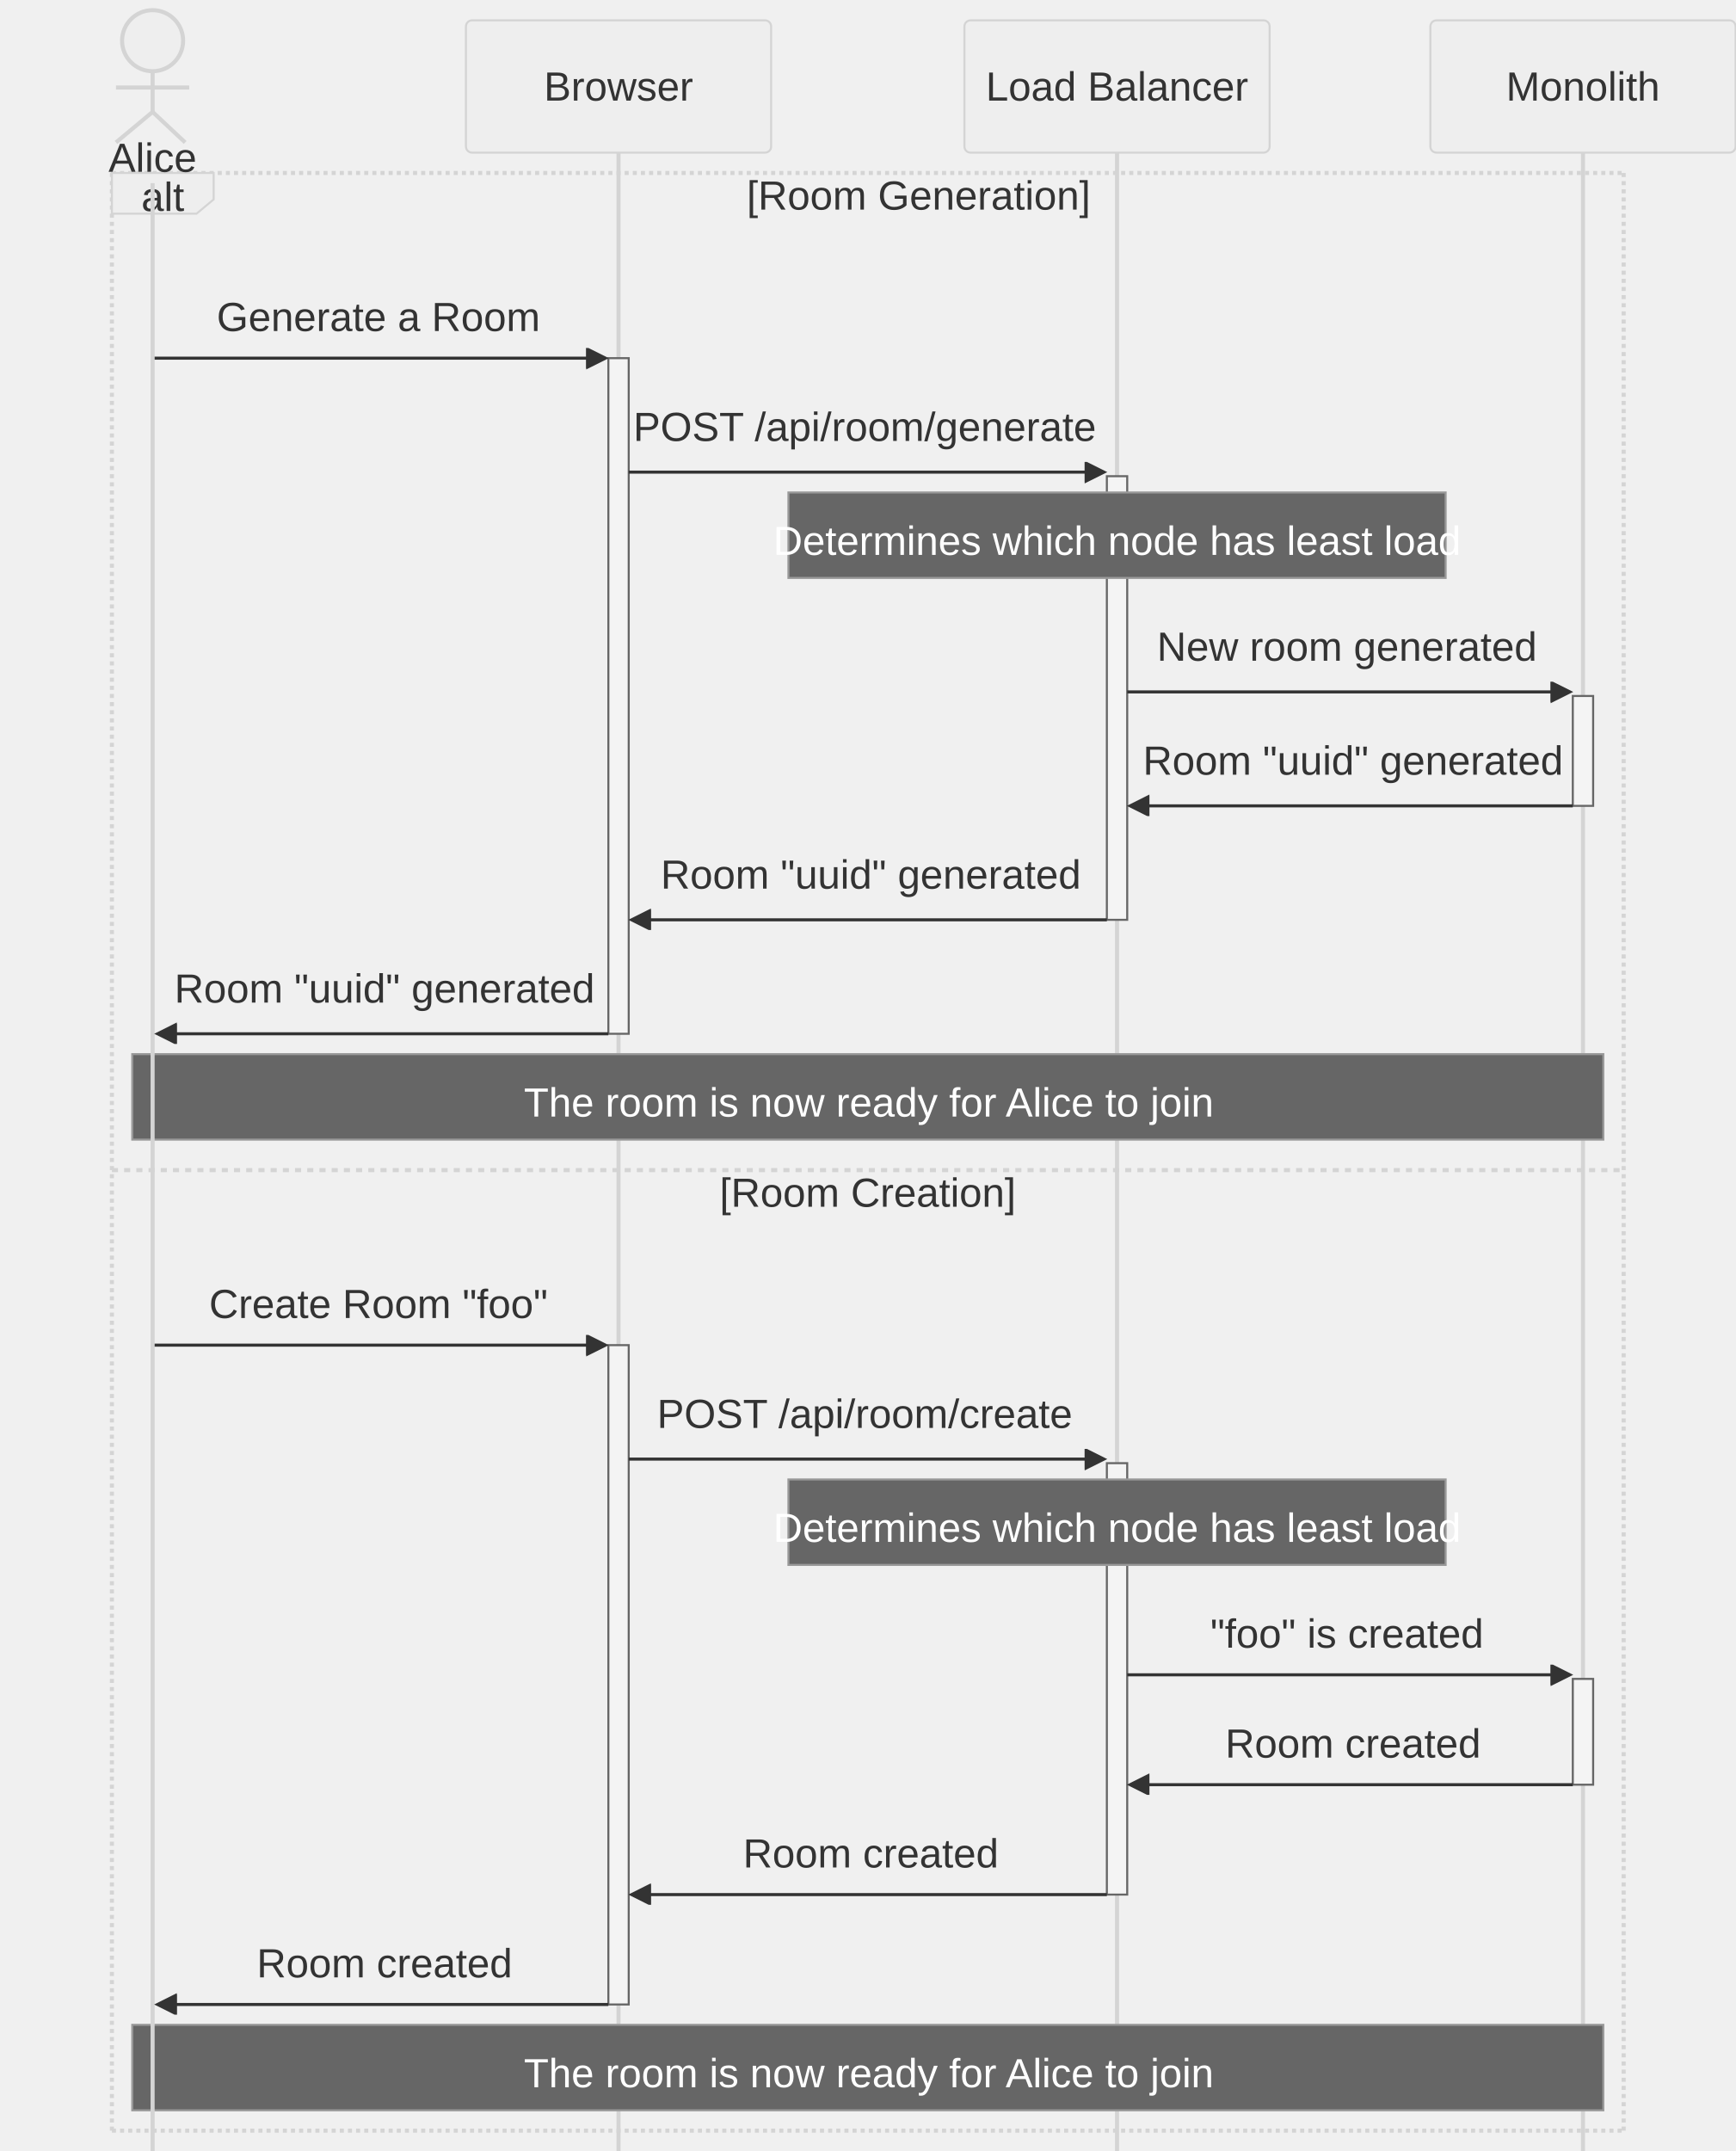
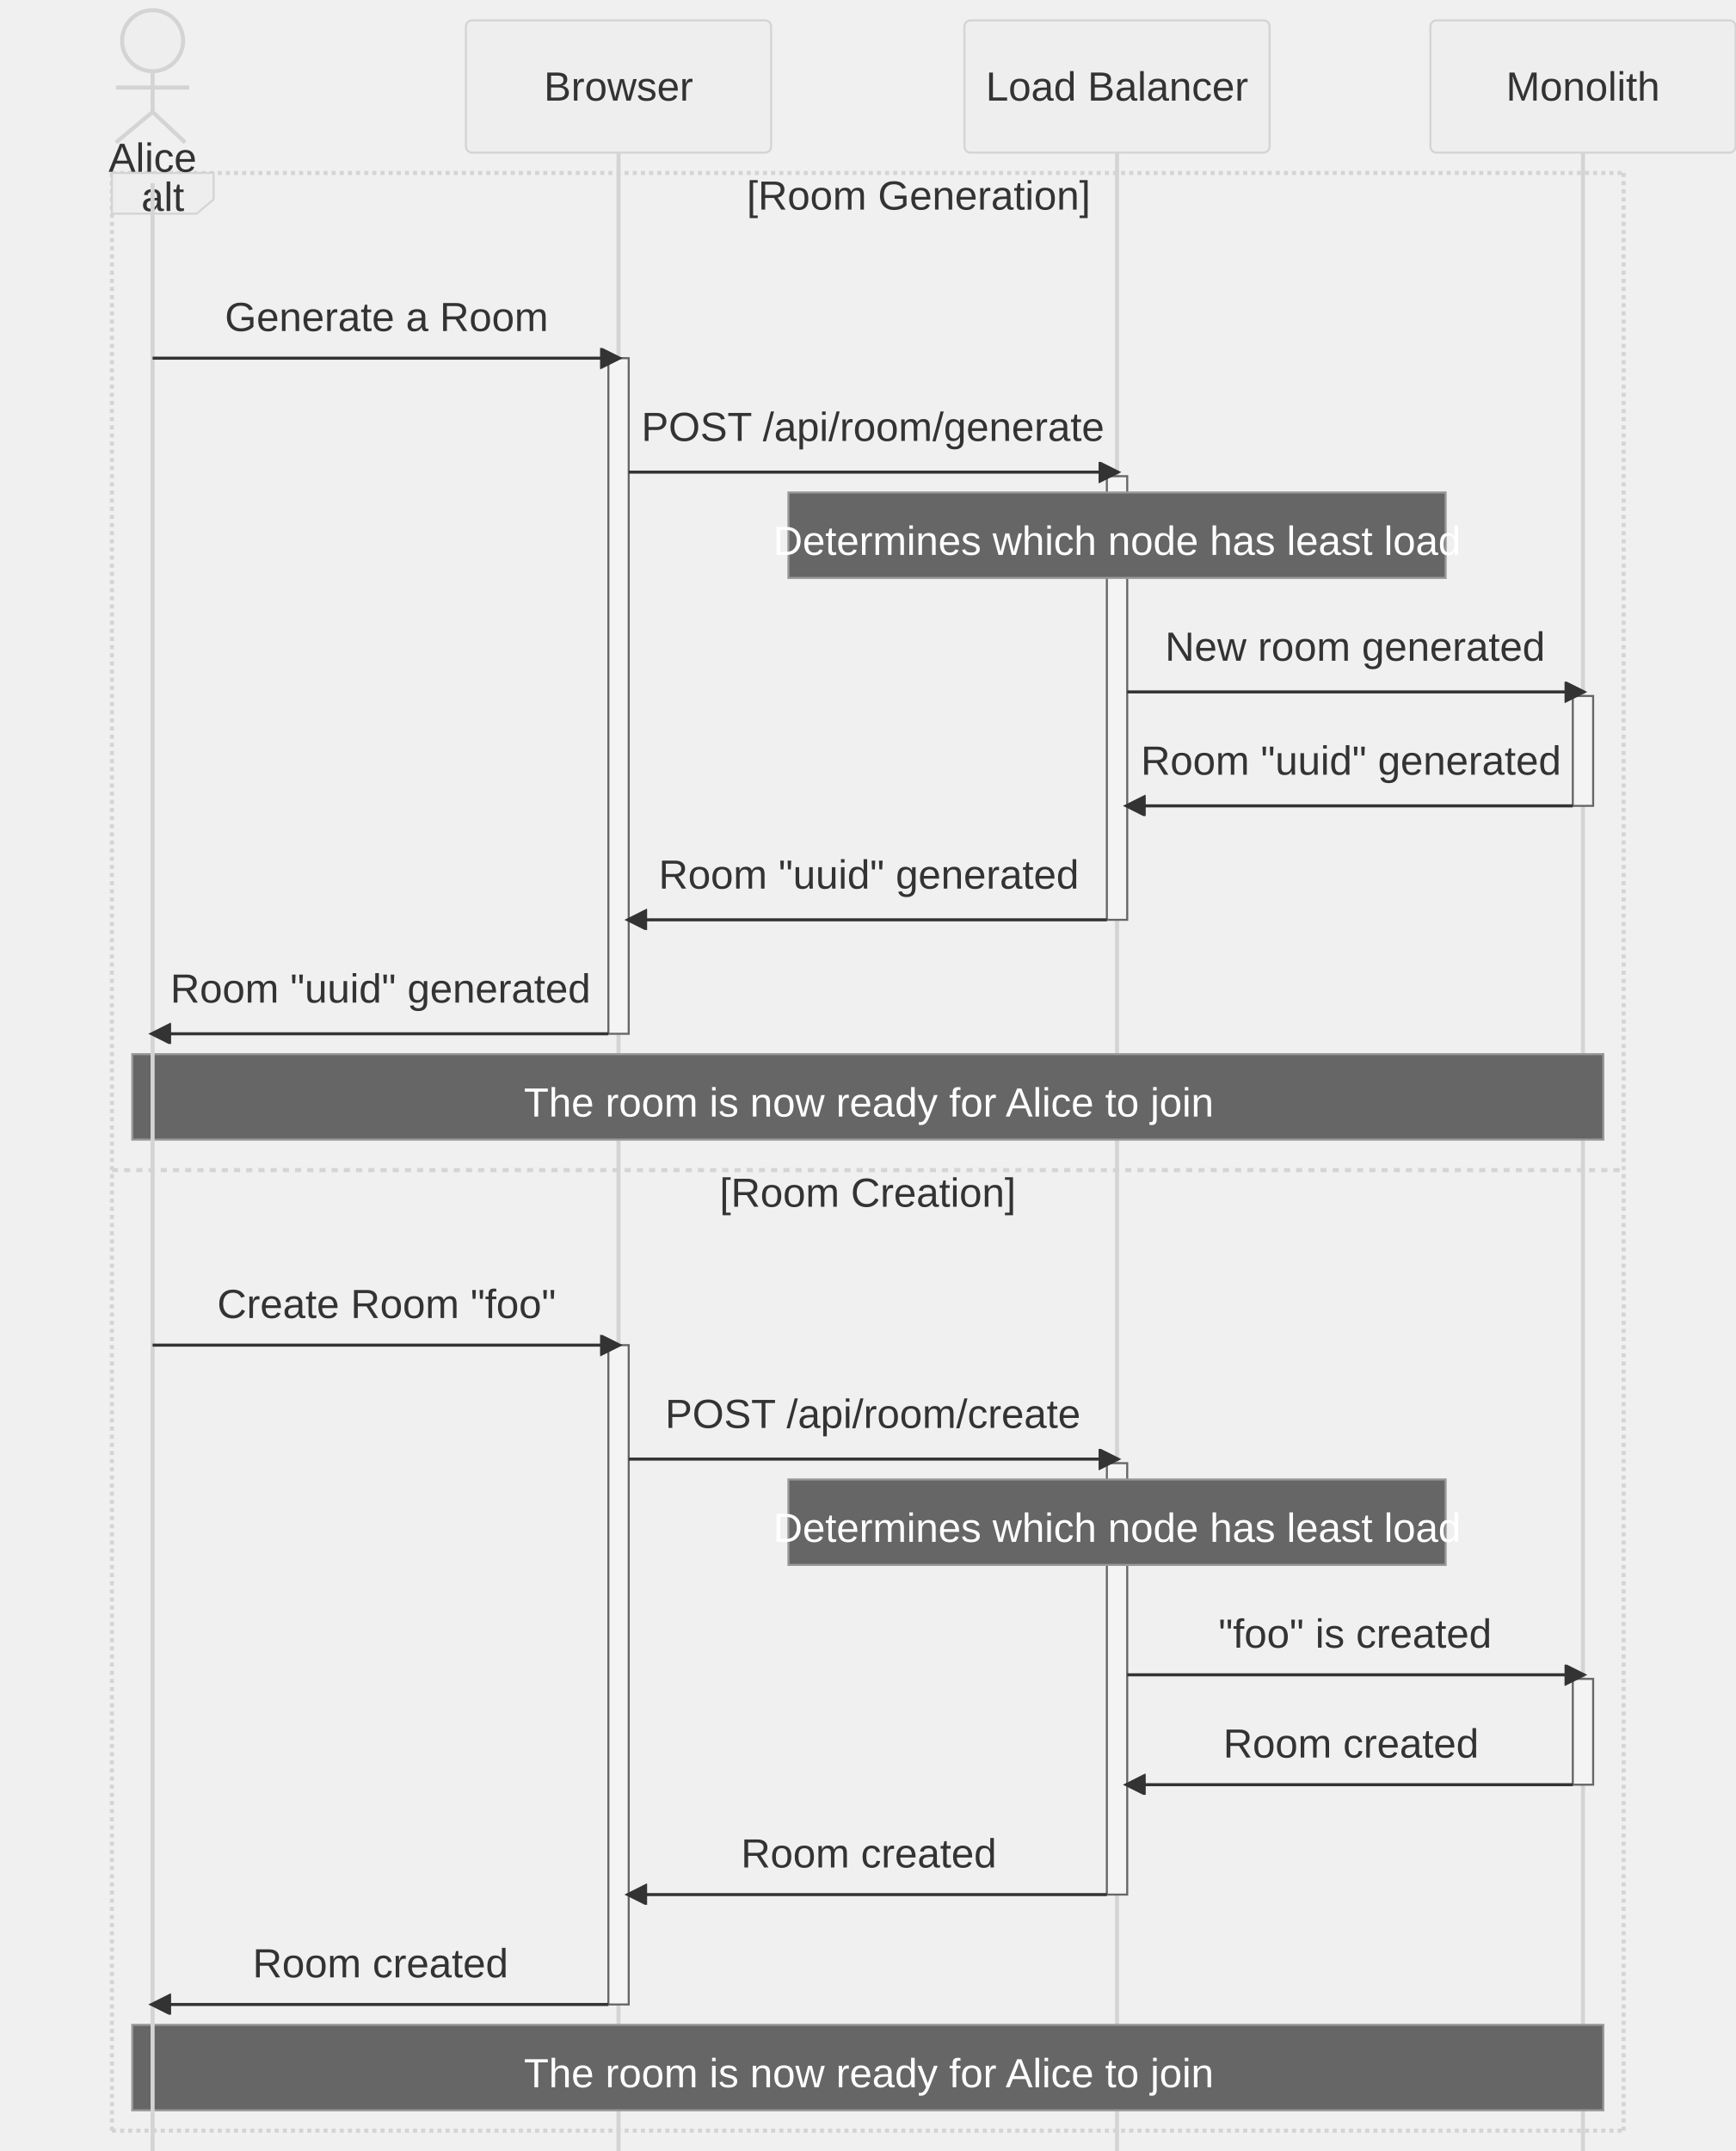
<svg xmlns="http://www.w3.org/2000/svg" aria-roledescription="sequence" role="graphics-document document" viewBox="0 -10 853 1057" style="max-width: 853px; background-color: white;" width="100%" id="my-svg">
  <g>
    <line stroke="#999" stroke-width="0.5px" class="200" y2="2000" x2="778" y1="5" x1="778" id="actor3" />
    <g id="root-3">
      <rect class="actor" ry="3" rx="3" height="65" width="150" stroke="#666" fill="#eaeaea" y="0" x="703" />
      <text style="text-anchor: middle; font-size: 20px; font-weight: 400;" class="actor" alignment-baseline="central" dominant-baseline="central" y="32.5" x="778">
        <tspan dy="0" x="778">Monolith</tspan>
      </text>
    </g>
  </g>
  <g>
    <line stroke="#999" stroke-width="0.5px" class="200" y2="2000" x2="549" y1="5" x1="549" id="actor2" />
    <g id="root-2">
      <rect class="actor" ry="3" rx="3" height="65" width="150" stroke="#666" fill="#eaeaea" y="0" x="474" />
      <text style="text-anchor: middle; font-size: 20px; font-weight: 400;" class="actor" alignment-baseline="central" dominant-baseline="central" y="32.5" x="549">
        <tspan dy="0" x="549">Load Balancer</tspan>
      </text>
    </g>
  </g>
  <g>
    <line stroke="#999" stroke-width="0.5px" class="200" y2="2000" x2="304" y1="5" x1="304" id="actor1" />
    <g id="root-1">
      <rect class="actor" ry="3" rx="3" height="65" width="150" stroke="#666" fill="#eaeaea" y="0" x="229" />
      <text style="text-anchor: middle; font-size: 20px; font-weight: 400;" class="actor" alignment-baseline="central" dominant-baseline="central" y="32.5" x="304">
        <tspan dy="0" x="304">Browser</tspan>
      </text>
    </g>
  </g>
  <style>#my-svg{font-family:"trebuchet ms",verdana,arial,sans-serif;font-size:16px;fill:#000000;}#my-svg .error-icon{fill:#552222;}#my-svg .error-text{fill:#552222;stroke:#552222;}#my-svg .edge-thickness-normal{stroke-width:2px;}#my-svg .edge-thickness-thick{stroke-width:3.5px;}#my-svg .edge-pattern-solid{stroke-dasharray:0;}#my-svg .edge-pattern-dashed{stroke-dasharray:3;}#my-svg .edge-pattern-dotted{stroke-dasharray:2;}#my-svg .marker{fill:#666;stroke:#666;}#my-svg .marker.cross{stroke:#666;}#my-svg svg{font-family:"trebuchet ms",verdana,arial,sans-serif;font-size:16px;}#my-svg .actor{stroke:hsl(0, 0%, 83%);fill:#eee;}#my-svg text.actor&gt;tspan{fill:#333;stroke:none;}#my-svg .actor-line{stroke:#666;}#my-svg .messageLine0{stroke-width:1.5;stroke-dasharray:none;stroke:#333;}#my-svg .messageLine1{stroke-width:1.5;stroke-dasharray:2,2;stroke:#333;}#my-svg #arrowhead path{fill:#333;stroke:#333;}#my-svg .sequenceNumber{fill:white;}#my-svg #sequencenumber{fill:#333;}#my-svg #crosshead path{fill:#333;stroke:#333;}#my-svg .messageText{fill:#333;stroke:none;}#my-svg .labelBox{stroke:hsl(0, 0%, 83%);fill:#eee;}#my-svg .labelText,#my-svg .labelText&gt;tspan{fill:#333;stroke:none;}#my-svg .loopText,#my-svg .loopText&gt;tspan{fill:#333;stroke:none;}#my-svg .loopLine{stroke-width:2px;stroke-dasharray:2,2;stroke:hsl(0, 0%, 83%);fill:hsl(0, 0%, 83%);}#my-svg .note{stroke:#999;fill:#666;}#my-svg .noteText,#my-svg .noteText&gt;tspan{fill:#fff;stroke:none;}#my-svg .activation0{fill:#f4f4f4;stroke:#666;}#my-svg .activation1{fill:#f4f4f4;stroke:#666;}#my-svg .activation2{fill:#f4f4f4;stroke:#666;}#my-svg .actorPopupMenu{position:absolute;}#my-svg .actorPopupMenuPanel{position:absolute;fill:#eee;box-shadow:0px 8px 16px 0px rgba(0,0,0,0.2);filter:drop-shadow(3px 5px 2px rgb(0 0 0 / 0.4));}#my-svg .actor-man line{stroke:hsl(0, 0%, 83%);fill:#eee;}#my-svg .actor-man circle,#my-svg line{stroke:hsl(0, 0%, 83%);fill:#eee;stroke-width:2px;}#my-svg :root{--mermaid-font-family:"trebuchet ms",verdana,arial,sans-serif;}</style>
  <g />
  <defs>
    <symbol height="24" width="24" id="computer">
      <path d="M2 2v13h20v-13h-20zm18 11h-16v-9h16v9zm-10.228 6l.466-1h3.524l.467 1h-4.457zm14.228 3h-24l2-6h2.104l-1.33 4h18.45l-1.297-4h2.073l2 6zm-5-10h-14v-7h14v7z" transform="scale(.5)" />
    </symbol>
  </defs>
  <defs>
    <symbol clip-rule="evenodd" fill-rule="evenodd" id="database">
      <path d="M12.258.001l.256.004.255.005.253.008.251.01.249.012.247.015.246.016.242.019.241.02.239.023.236.024.233.027.231.028.229.031.225.032.223.034.22.036.217.038.214.04.211.041.208.043.205.045.201.046.198.048.194.05.191.051.187.053.183.054.18.056.175.057.172.059.168.06.163.061.16.063.155.064.15.066.074.033.073.033.071.034.07.034.069.035.068.035.067.035.066.035.064.036.064.036.062.036.06.036.06.037.058.037.058.037.055.038.055.038.053.038.052.038.051.039.05.039.048.039.047.039.045.04.044.04.043.04.041.04.04.041.039.041.037.041.036.041.034.041.033.042.032.042.03.042.029.042.027.042.026.043.024.043.023.043.021.043.02.043.018.044.017.043.015.044.013.044.012.044.011.045.009.044.007.045.006.045.004.045.002.045.001.045v17l-.001.045-.002.045-.004.045-.006.045-.007.045-.009.044-.011.045-.012.044-.013.044-.015.044-.017.043-.018.044-.02.043-.021.043-.023.043-.024.043-.026.043-.027.042-.029.042-.03.042-.032.042-.033.042-.034.041-.036.041-.037.041-.039.041-.04.041-.041.04-.043.04-.044.04-.045.04-.047.039-.048.039-.05.039-.051.039-.052.038-.053.038-.055.038-.055.038-.058.037-.058.037-.06.037-.06.036-.062.036-.064.036-.064.036-.066.035-.067.035-.068.035-.069.035-.07.034-.071.034-.073.033-.074.033-.15.066-.155.064-.16.063-.163.061-.168.06-.172.059-.175.057-.18.056-.183.054-.187.053-.191.051-.194.05-.198.048-.201.046-.205.045-.208.043-.211.041-.214.04-.217.038-.22.036-.223.034-.225.032-.229.031-.231.028-.233.027-.236.024-.239.023-.241.02-.242.019-.246.016-.247.015-.249.012-.251.01-.253.008-.255.005-.256.004-.258.001-.258-.001-.256-.004-.255-.005-.253-.008-.251-.01-.249-.012-.247-.015-.245-.016-.243-.019-.241-.02-.238-.023-.236-.024-.234-.027-.231-.028-.228-.031-.226-.032-.223-.034-.22-.036-.217-.038-.214-.04-.211-.041-.208-.043-.204-.045-.201-.046-.198-.048-.195-.05-.19-.051-.187-.053-.184-.054-.179-.056-.176-.057-.172-.059-.167-.06-.164-.061-.159-.063-.155-.064-.151-.066-.074-.033-.072-.033-.072-.034-.07-.034-.069-.035-.068-.035-.067-.035-.066-.035-.064-.036-.063-.036-.062-.036-.061-.036-.06-.037-.058-.037-.057-.037-.056-.038-.055-.038-.053-.038-.052-.038-.051-.039-.049-.039-.049-.039-.046-.039-.046-.04-.044-.04-.043-.04-.041-.04-.04-.041-.039-.041-.037-.041-.036-.041-.034-.041-.033-.042-.032-.042-.03-.042-.029-.042-.027-.042-.026-.043-.024-.043-.023-.043-.021-.043-.02-.043-.018-.044-.017-.043-.015-.044-.013-.044-.012-.044-.011-.045-.009-.044-.007-.045-.006-.045-.004-.045-.002-.045-.001-.045v-17l.001-.045.002-.045.004-.045.006-.045.007-.045.009-.044.011-.045.012-.044.013-.044.015-.044.017-.043.018-.044.02-.043.021-.043.023-.043.024-.043.026-.043.027-.042.029-.042.03-.042.032-.042.033-.042.034-.041.036-.041.037-.041.039-.041.04-.041.041-.04.043-.04.044-.04.046-.04.046-.039.049-.039.049-.039.051-.039.052-.038.053-.038.055-.038.056-.038.057-.037.058-.037.06-.037.061-.036.062-.036.063-.036.064-.036.066-.035.067-.035.068-.035.069-.035.07-.034.072-.034.072-.033.074-.033.151-.066.155-.064.159-.063.164-.061.167-.06.172-.059.176-.057.179-.056.184-.054.187-.053.19-.051.195-.05.198-.048.201-.046.204-.045.208-.043.211-.041.214-.04.217-.038.22-.036.223-.034.226-.032.228-.031.231-.028.234-.027.236-.024.238-.023.241-.02.243-.019.245-.016.247-.015.249-.012.251-.01.253-.008.255-.005.256-.004.258-.001.258.001zm-9.258 20.499v.01l.001.021.003.021.004.022.005.021.006.022.007.022.009.023.01.022.011.023.012.023.013.023.015.023.016.024.017.023.018.024.019.024.021.024.022.025.023.024.024.025.052.049.056.05.061.051.066.051.07.051.075.051.079.052.084.052.088.052.092.052.097.052.102.051.105.052.11.052.114.051.119.051.123.051.127.05.131.05.135.05.139.048.144.049.147.047.152.047.155.047.16.045.163.045.167.043.171.043.176.041.178.041.183.039.187.039.19.037.194.035.197.035.202.033.204.031.209.03.212.029.216.027.219.025.222.024.226.021.23.02.233.018.236.016.24.015.243.012.246.01.249.008.253.005.256.004.259.001.26-.001.257-.004.254-.005.25-.008.247-.011.244-.012.241-.014.237-.016.233-.018.231-.021.226-.021.224-.024.22-.026.216-.027.212-.028.21-.031.205-.031.202-.034.198-.034.194-.036.191-.037.187-.039.183-.04.179-.04.175-.042.172-.043.168-.044.163-.045.16-.046.155-.046.152-.047.148-.048.143-.049.139-.049.136-.05.131-.05.126-.05.123-.051.118-.052.114-.051.11-.052.106-.052.101-.052.096-.052.092-.052.088-.053.083-.051.079-.052.074-.052.07-.051.065-.051.06-.051.056-.05.051-.05.023-.024.023-.025.021-.024.02-.024.019-.024.018-.024.017-.024.015-.023.014-.024.013-.023.012-.023.01-.023.01-.022.008-.022.006-.022.006-.022.004-.022.004-.021.001-.021.001-.021v-4.127l-.077.055-.08.053-.083.054-.085.053-.087.052-.09.052-.093.051-.095.05-.097.05-.1.049-.102.049-.105.048-.106.047-.109.047-.111.046-.114.045-.115.045-.118.044-.12.043-.122.042-.124.042-.126.041-.128.04-.13.04-.132.038-.134.038-.135.037-.138.037-.139.035-.142.035-.143.034-.144.033-.147.032-.148.031-.15.03-.151.03-.153.029-.154.027-.156.027-.158.026-.159.025-.161.024-.162.023-.163.022-.165.021-.166.02-.167.019-.169.018-.169.017-.171.016-.173.015-.173.014-.175.013-.175.012-.177.011-.178.01-.179.008-.179.008-.181.006-.182.005-.182.004-.184.003-.184.002h-.37l-.184-.002-.184-.003-.182-.004-.182-.005-.181-.006-.179-.008-.179-.008-.178-.01-.176-.011-.176-.012-.175-.013-.173-.014-.172-.015-.171-.016-.17-.017-.169-.018-.167-.019-.166-.02-.165-.021-.163-.022-.162-.023-.161-.024-.159-.025-.157-.026-.156-.027-.155-.027-.153-.029-.151-.03-.15-.03-.148-.031-.146-.032-.145-.033-.143-.034-.141-.035-.14-.035-.137-.037-.136-.037-.134-.038-.132-.038-.13-.04-.128-.04-.126-.041-.124-.042-.122-.042-.12-.044-.117-.043-.116-.045-.113-.045-.112-.046-.109-.047-.106-.047-.105-.048-.102-.049-.1-.049-.097-.05-.095-.05-.093-.052-.09-.051-.087-.052-.085-.053-.083-.054-.08-.054-.077-.054v4.127zm0-5.654v.011l.001.021.003.021.004.021.005.022.006.022.007.022.009.022.01.022.011.023.012.023.013.023.015.024.016.023.017.024.018.024.019.024.021.024.022.024.023.025.024.024.052.05.056.05.061.05.066.051.07.051.075.052.079.051.084.052.088.052.092.052.097.052.102.052.105.052.11.051.114.051.119.052.123.05.127.051.131.05.135.049.139.049.144.048.147.048.152.047.155.046.16.045.163.045.167.044.171.042.176.042.178.04.183.04.187.038.19.037.194.036.197.034.202.033.204.032.209.03.212.028.216.027.219.025.222.024.226.022.23.02.233.018.236.016.24.014.243.012.246.01.249.008.253.006.256.003.259.001.26-.001.257-.003.254-.006.25-.008.247-.01.244-.012.241-.015.237-.016.233-.018.231-.02.226-.022.224-.024.22-.025.216-.027.212-.029.21-.03.205-.032.202-.033.198-.035.194-.036.191-.037.187-.039.183-.039.179-.041.175-.042.172-.043.168-.044.163-.045.16-.045.155-.047.152-.047.148-.048.143-.048.139-.05.136-.049.131-.05.126-.051.123-.051.118-.051.114-.052.11-.052.106-.052.101-.052.096-.052.092-.052.088-.052.083-.052.079-.052.074-.051.07-.052.065-.051.06-.05.056-.051.051-.049.023-.025.023-.024.021-.025.02-.024.019-.024.018-.024.017-.024.015-.023.014-.023.013-.024.012-.022.01-.023.01-.023.008-.022.006-.022.006-.022.004-.021.004-.022.001-.021.001-.021v-4.139l-.077.054-.08.054-.083.054-.085.052-.087.053-.09.051-.093.051-.095.051-.097.05-.1.049-.102.049-.105.048-.106.047-.109.047-.111.046-.114.045-.115.044-.118.044-.12.044-.122.042-.124.042-.126.041-.128.04-.13.039-.132.039-.134.038-.135.037-.138.036-.139.036-.142.035-.143.033-.144.033-.147.033-.148.031-.15.03-.151.03-.153.028-.154.028-.156.027-.158.026-.159.025-.161.024-.162.023-.163.022-.165.021-.166.02-.167.019-.169.018-.169.017-.171.016-.173.015-.173.014-.175.013-.175.012-.177.011-.178.009-.179.009-.179.007-.181.007-.182.005-.182.004-.184.003-.184.002h-.37l-.184-.002-.184-.003-.182-.004-.182-.005-.181-.007-.179-.007-.179-.009-.178-.009-.176-.011-.176-.012-.175-.013-.173-.014-.172-.015-.171-.016-.17-.017-.169-.018-.167-.019-.166-.02-.165-.021-.163-.022-.162-.023-.161-.024-.159-.025-.157-.026-.156-.027-.155-.028-.153-.028-.151-.03-.15-.03-.148-.031-.146-.033-.145-.033-.143-.033-.141-.035-.14-.036-.137-.036-.136-.037-.134-.038-.132-.039-.13-.039-.128-.04-.126-.041-.124-.042-.122-.043-.12-.043-.117-.044-.116-.044-.113-.046-.112-.046-.109-.046-.106-.047-.105-.048-.102-.049-.1-.049-.097-.05-.095-.051-.093-.051-.09-.051-.087-.053-.085-.052-.083-.054-.08-.054-.077-.054v4.139zm0-5.666v.011l.001.02.003.022.004.021.005.022.006.021.007.022.009.023.01.022.011.023.012.023.013.023.015.023.016.024.017.024.018.023.019.024.021.025.022.024.023.024.024.025.052.05.056.05.061.05.066.051.07.051.075.052.079.051.084.052.088.052.092.052.097.052.102.052.105.051.11.052.114.051.119.051.123.051.127.05.131.05.135.05.139.049.144.048.147.048.152.047.155.046.16.045.163.045.167.043.171.043.176.042.178.04.183.04.187.038.19.037.194.036.197.034.202.033.204.032.209.03.212.028.216.027.219.025.222.024.226.021.23.02.233.018.236.017.24.014.243.012.246.01.249.008.253.006.256.003.259.001.26-.001.257-.003.254-.006.25-.008.247-.01.244-.013.241-.014.237-.016.233-.018.231-.02.226-.022.224-.024.22-.025.216-.027.212-.029.21-.03.205-.032.202-.033.198-.035.194-.036.191-.037.187-.039.183-.039.179-.041.175-.042.172-.043.168-.044.163-.045.16-.045.155-.047.152-.047.148-.048.143-.049.139-.049.136-.049.131-.051.126-.05.123-.051.118-.052.114-.051.11-.052.106-.052.101-.052.096-.052.092-.052.088-.052.083-.052.079-.052.074-.052.07-.051.065-.051.06-.051.056-.05.051-.049.023-.025.023-.025.021-.024.02-.024.019-.024.018-.024.017-.024.015-.023.014-.024.013-.023.012-.023.01-.022.01-.023.008-.022.006-.022.006-.022.004-.022.004-.021.001-.021.001-.021v-4.153l-.077.054-.08.054-.083.053-.085.053-.087.053-.09.051-.093.051-.095.051-.097.05-.1.049-.102.048-.105.048-.106.048-.109.046-.111.046-.114.046-.115.044-.118.044-.12.043-.122.043-.124.042-.126.041-.128.04-.13.039-.132.039-.134.038-.135.037-.138.036-.139.036-.142.034-.143.034-.144.033-.147.032-.148.032-.15.03-.151.03-.153.028-.154.028-.156.027-.158.026-.159.024-.161.024-.162.023-.163.023-.165.021-.166.02-.167.019-.169.018-.169.017-.171.016-.173.015-.173.014-.175.013-.175.012-.177.01-.178.01-.179.009-.179.007-.181.006-.182.006-.182.004-.184.003-.184.001-.185.001-.185-.001-.184-.001-.184-.003-.182-.004-.182-.006-.181-.006-.179-.007-.179-.009-.178-.01-.176-.01-.176-.012-.175-.013-.173-.014-.172-.015-.171-.016-.17-.017-.169-.018-.167-.019-.166-.02-.165-.021-.163-.023-.162-.023-.161-.024-.159-.024-.157-.026-.156-.027-.155-.028-.153-.028-.151-.03-.15-.03-.148-.032-.146-.032-.145-.033-.143-.034-.141-.034-.14-.036-.137-.036-.136-.037-.134-.038-.132-.039-.13-.039-.128-.041-.126-.041-.124-.041-.122-.043-.12-.043-.117-.044-.116-.044-.113-.046-.112-.046-.109-.046-.106-.048-.105-.048-.102-.048-.1-.05-.097-.049-.095-.051-.093-.051-.09-.052-.087-.052-.085-.053-.083-.053-.08-.054-.077-.054v4.153zm8.74-8.179l-.257.004-.254.005-.25.008-.247.011-.244.012-.241.014-.237.016-.233.018-.231.021-.226.022-.224.023-.22.026-.216.027-.212.028-.21.031-.205.032-.202.033-.198.034-.194.036-.191.038-.187.038-.183.04-.179.041-.175.042-.172.043-.168.043-.163.045-.16.046-.155.046-.152.048-.148.048-.143.048-.139.049-.136.05-.131.05-.126.051-.123.051-.118.051-.114.052-.11.052-.106.052-.101.052-.096.052-.092.052-.088.052-.083.052-.079.052-.074.051-.07.052-.065.051-.06.05-.056.05-.051.05-.023.025-.023.024-.021.024-.02.025-.019.024-.018.024-.017.023-.015.024-.014.023-.013.023-.012.023-.01.023-.01.022-.008.022-.006.023-.006.021-.004.022-.004.021-.001.021-.001.021.001.021.001.021.004.021.004.022.006.021.006.023.008.022.01.022.01.023.012.023.013.023.014.023.015.024.017.023.018.024.019.024.02.025.021.024.023.024.023.025.051.05.056.05.06.05.065.051.07.052.074.051.079.052.083.052.088.052.092.052.096.052.101.052.106.052.11.052.114.052.118.051.123.051.126.051.131.05.136.05.139.049.143.048.148.048.152.048.155.046.16.046.163.045.168.043.172.043.175.042.179.041.183.04.187.038.191.038.194.036.198.034.202.033.205.032.21.031.212.028.216.027.22.026.224.023.226.022.231.021.233.018.237.016.241.014.244.012.247.011.25.008.254.005.257.004.26.001.26-.001.257-.004.254-.005.25-.008.247-.011.244-.012.241-.014.237-.016.233-.018.231-.021.226-.022.224-.023.22-.026.216-.027.212-.028.21-.031.205-.032.202-.033.198-.034.194-.036.191-.038.187-.038.183-.04.179-.041.175-.042.172-.043.168-.043.163-.045.16-.046.155-.046.152-.048.148-.048.143-.048.139-.049.136-.05.131-.05.126-.051.123-.051.118-.051.114-.052.11-.052.106-.052.101-.052.096-.052.092-.052.088-.052.083-.052.079-.052.074-.051.07-.052.065-.051.06-.05.056-.05.051-.05.023-.025.023-.024.021-.024.02-.025.019-.024.018-.024.017-.023.015-.024.014-.023.013-.023.012-.023.01-.023.01-.022.008-.022.006-.023.006-.021.004-.022.004-.021.001-.021.001-.021-.001-.021-.001-.021-.004-.021-.004-.022-.006-.021-.006-.023-.008-.022-.01-.022-.01-.023-.012-.023-.013-.023-.014-.023-.015-.024-.017-.023-.018-.024-.019-.024-.02-.025-.021-.024-.023-.024-.023-.025-.051-.05-.056-.05-.06-.05-.065-.051-.07-.052-.074-.051-.079-.052-.083-.052-.088-.052-.092-.052-.096-.052-.101-.052-.106-.052-.11-.052-.114-.052-.118-.051-.123-.051-.126-.051-.131-.05-.136-.05-.139-.049-.143-.048-.148-.048-.152-.048-.155-.046-.16-.046-.163-.045-.168-.043-.172-.043-.175-.042-.179-.041-.183-.04-.187-.038-.191-.038-.194-.036-.198-.034-.202-.033-.205-.032-.21-.031-.212-.028-.216-.027-.22-.026-.224-.023-.226-.022-.231-.021-.233-.018-.237-.016-.241-.014-.244-.012-.247-.011-.25-.008-.254-.005-.257-.004-.26-.001-.26.001z" transform="scale(.5)" />
    </symbol>
  </defs>
  <defs>
    <symbol height="24" width="24" id="clock">
      <path d="M12 2c5.514 0 10 4.486 10 10s-4.486 10-10 10-10-4.486-10-10 4.486-10 10-10zm0-2c-6.627 0-12 5.373-12 12s5.373 12 12 12 12-5.373 12-12-5.373-12-12-12zm5.848 12.459c.202.038.202.333.001.372-1.907.361-6.045 1.111-6.547 1.111-.719 0-1.301-.582-1.301-1.301 0-.512.77-5.447 1.125-7.445.034-.192.312-.181.343.014l.985 6.238 5.394 1.011z" transform="scale(.5)" />
    </symbol>
  </defs>
  <defs>
-     <marker orient="auto" markerHeight="12" markerWidth="12" markerUnits="userSpaceOnUse" refY="5" refX="7.9" id="arrowhead">
+     <marker orient="auto" markerHeight="12" markerWidth="12" markerUnits="userSpaceOnUse" refY="5" refX="9" id="arrowhead">
      <path d="M 0 0 L 10 5 L 0 10 z" />
    </marker>
  </defs>
  <defs>
-     <marker refY="4.5" refX="4" orient="auto" markerHeight="8" markerWidth="15" id="crosshead">
+     <marker refY="5" refX="4" orient="auto" markerHeight="8" markerWidth="15" id="crosshead">
      <path style="stroke-dasharray: 0, 0;" d="M 1,2 L 6,7 M 6,2 L 1,7" stroke-width="1pt" stroke="#000000" fill="none" />
    </marker>
  </defs>
  <defs>
-     <marker orient="auto" markerHeight="28" markerWidth="20" refY="7" refX="15.5" id="filled-head">
+     <marker orient="auto" markerHeight="28" markerWidth="20" refY="7" refX="18" id="filled-head">
      <path d="M 18,7 L9,13 L14,7 L9,1 Z" />
    </marker>
  </defs>
  <defs>
    <marker orient="auto" markerHeight="40" markerWidth="60" refY="15" refX="15" id="sequencenumber">
      <circle r="6" cy="15" cx="15" />
    </marker>
  </defs>
  <g>
    <rect class="activation0" ry="0" rx="0" height="332" width="10" stroke="#666" fill="#EDF2AE" y="166" x="299" />
  </g>
  <g>
    <rect class="activation0" ry="0" rx="0" height="218" width="10" stroke="#666" fill="#EDF2AE" y="224" x="544" />
  </g>
  <g>
    <rect class="note" ry="0" rx="0" height="42" width="323" stroke="#666" fill="#EDF2AE" y="232" x="387.5" />
    <text style="font-size: 20px; font-weight: 400;" dy="1em" class="noteText" alignment-baseline="middle" dominant-baseline="middle" text-anchor="middle" y="237" x="549">
      <tspan x="549">Determines which node has least load</tspan>
    </text>
  </g>
  <g>
    <rect class="activation0" ry="0" rx="0" height="54" width="10" stroke="#666" fill="#EDF2AE" y="332" x="773" />
  </g>
  <g>
    <rect class="note" ry="0" rx="0" height="42" width="723" stroke="#666" fill="#EDF2AE" y="508" x="65" />
    <text style="font-size: 20px; font-weight: 400;" dy="1em" class="noteText" alignment-baseline="middle" dominant-baseline="middle" text-anchor="middle" y="513" x="427">
      <tspan x="427">The room is now ready for Alice to join</tspan>
    </text>
  </g>
  <g>
    <rect class="activation0" ry="0" rx="0" height="324" width="10" stroke="#666" fill="#EDF2AE" y="651" x="299" />
  </g>
  <g>
    <rect class="activation0" ry="0" rx="0" height="212" width="10" stroke="#666" fill="#EDF2AE" y="709" x="544" />
  </g>
  <g>
    <rect class="note" ry="0" rx="0" height="42" width="323" stroke="#666" fill="#EDF2AE" y="717" x="387.5" />
    <text style="font-size: 20px; font-weight: 400;" dy="1em" class="noteText" alignment-baseline="middle" dominant-baseline="middle" text-anchor="middle" y="722" x="549">
      <tspan x="549">Determines which node has least load</tspan>
    </text>
  </g>
  <g>
    <rect class="activation0" ry="0" rx="0" height="52" width="10" stroke="#666" fill="#EDF2AE" y="815" x="773" />
  </g>
  <g>
    <rect class="note" ry="0" rx="0" height="42" width="723" stroke="#666" fill="#EDF2AE" y="985" x="65" />
    <text style="font-size: 20px; font-weight: 400;" dy="1em" class="noteText" alignment-baseline="middle" dominant-baseline="middle" text-anchor="middle" y="990" x="427">
      <tspan x="427">The room is now ready for Alice to join</tspan>
    </text>
  </g>
  <g>
    <line class="loopLine" y2="75" x2="798" y1="75" x1="55" />
    <line class="loopLine" y2="1037" x2="798" y1="75" x1="798" />
    <line class="loopLine" y2="1037" x2="798" y1="1037" x1="55" />
    <line class="loopLine" y2="1037" x2="55" y1="75" x1="55" />
    <line style="stroke-dasharray: 3, 3;" class="loopLine" y2="565" x2="798" y1="565" x1="55" />
    <polygon class="labelBox" points="55,75 105,75 105,88 96.6,95 55,95" />
    <text style="font-size: 20px; font-weight: 400;" class="labelText" alignment-baseline="middle" dominant-baseline="middle" text-anchor="middle" y="88" x="80">alt</text>
    <text style="font-size: 20px; font-weight: 400;" class="loopText" text-anchor="middle" y="93" x="451.5">
      <tspan x="451.5">[Room Generation]</tspan>
    </text>
    <text style="font-size: 20px; font-weight: 400;" class="loopText" text-anchor="middle" y="583" x="426.5">[Room Creation]</text>
  </g>
  <line stroke="#999" stroke-width="0.5px" class="200" y2="2000" x2="75" y1="80" x1="75" id="actor0" />
  <g class="actor-man">
    <line y2="45" x2="75" y1="25" x1="75" id="actor-man-torso0" />
    <line y2="33" x2="93" y1="33" x1="57" id="actor-man-arms0" />
    <line y2="45" x2="75" y1="60" x1="57" />
    <line y2="60" x2="91" y1="45" x1="75" />
    <circle height="65" width="150" r="15" cy="10" cx="75" />
    <text style="text-anchor: middle; font-size: 20px; font-weight: 400;" class="actor" alignment-baseline="central" dominant-baseline="central" y="67.5" x="75">
      <tspan dy="0" x="75">Alice</tspan>
    </text>
  </g>
-   <text style="font-size: 20px; font-weight: 400;" dy="1em" class="messageText" alignment-baseline="middle" dominant-baseline="middle" text-anchor="middle" y="127" x="186">Generate a Room</text>
-   <line style="fill: none;" marker-end="url(#arrowhead)" stroke="none" stroke-width="2" class="messageLine0" y2="166" x2="296" y1="166" x1="76" />
-   <text style="font-size: 20px; font-weight: 400;" dy="1em" class="messageText" alignment-baseline="middle" dominant-baseline="middle" text-anchor="middle" y="181" x="425">POST /api/room/generate</text>
-   <line style="fill: none;" marker-end="url(#arrowhead)" stroke="none" stroke-width="2" class="messageLine0" y2="222" x2="541" y1="222" x1="309" />
-   <text style="font-size: 20px; font-weight: 400;" dy="1em" class="messageText" alignment-baseline="middle" dominant-baseline="middle" text-anchor="middle" y="289" x="662">New room generated</text>
-   <line style="fill: none;" marker-end="url(#arrowhead)" stroke="none" stroke-width="2" class="messageLine0" y2="330" x2="770" y1="330" x1="554" />
-   <text style="font-size: 20px; font-weight: 400;" dy="1em" class="messageText" alignment-baseline="middle" dominant-baseline="middle" text-anchor="middle" y="345" x="665">Room "uuid" generated</text>
-   <line style="fill: none;" marker-end="url(#arrowhead)" stroke="none" stroke-width="2" class="messageLine0" y2="386" x2="557" y1="386" x1="773" />
-   <text style="font-size: 20px; font-weight: 400;" dy="1em" class="messageText" alignment-baseline="middle" dominant-baseline="middle" text-anchor="middle" y="401" x="428">Room "uuid" generated</text>
-   <line style="fill: none;" marker-end="url(#arrowhead)" stroke="none" stroke-width="2" class="messageLine0" y2="442" x2="312" y1="442" x1="544" />
-   <text style="font-size: 20px; font-weight: 400;" dy="1em" class="messageText" alignment-baseline="middle" dominant-baseline="middle" text-anchor="middle" y="457" x="189">Room "uuid" generated</text>
-   <line style="fill: none;" marker-end="url(#arrowhead)" stroke="none" stroke-width="2" class="messageLine0" y2="498" x2="79" y1="498" x1="299" />
-   <text style="font-size: 20px; font-weight: 400;" dy="1em" class="messageText" alignment-baseline="middle" dominant-baseline="middle" text-anchor="middle" y="612" x="186">Create Room "foo"</text>
-   <line style="fill: none;" marker-end="url(#arrowhead)" stroke="none" stroke-width="2" class="messageLine0" y2="651" x2="296" y1="651" x1="76" />
-   <text style="font-size: 20px; font-weight: 400;" dy="1em" class="messageText" alignment-baseline="middle" dominant-baseline="middle" text-anchor="middle" y="666" x="425">POST /api/room/create</text>
-   <line style="fill: none;" marker-end="url(#arrowhead)" stroke="none" stroke-width="2" class="messageLine0" y2="707" x2="541" y1="707" x1="309" />
-   <text style="font-size: 20px; font-weight: 400;" dy="1em" class="messageText" alignment-baseline="middle" dominant-baseline="middle" text-anchor="middle" y="774" x="662">"foo" is created</text>
-   <line style="fill: none;" marker-end="url(#arrowhead)" stroke="none" stroke-width="2" class="messageLine0" y2="813" x2="770" y1="813" x1="554" />
-   <text style="font-size: 20px; font-weight: 400;" dy="1em" class="messageText" alignment-baseline="middle" dominant-baseline="middle" text-anchor="middle" y="828" x="665">Room created</text>
-   <line style="fill: none;" marker-end="url(#arrowhead)" stroke="none" stroke-width="2" class="messageLine0" y2="867" x2="557" y1="867" x1="773" />
-   <text style="font-size: 20px; font-weight: 400;" dy="1em" class="messageText" alignment-baseline="middle" dominant-baseline="middle" text-anchor="middle" y="882" x="428">Room created</text>
-   <line style="fill: none;" marker-end="url(#arrowhead)" stroke="none" stroke-width="2" class="messageLine0" y2="921" x2="312" y1="921" x1="544" />
-   <text style="font-size: 20px; font-weight: 400;" dy="1em" class="messageText" alignment-baseline="middle" dominant-baseline="middle" text-anchor="middle" y="936" x="189">Room created</text>
-   <line style="fill: none;" marker-end="url(#arrowhead)" stroke="none" stroke-width="2" class="messageLine0" y2="975" x2="79" y1="975" x1="299" />
+   <text style="font-size: 20px; font-weight: 400;" dy="1em" class="messageText" alignment-baseline="middle" dominant-baseline="middle" text-anchor="middle" y="127" x="190">Generate a Room</text>
+   <line style="fill: none;" marker-end="url(#arrowhead)" stroke="none" stroke-width="2" class="messageLine0" y2="166" x2="304" y1="166" x1="75" />
+   <text style="font-size: 20px; font-weight: 400;" dy="1em" class="messageText" alignment-baseline="middle" dominant-baseline="middle" text-anchor="middle" y="181" x="429">POST /api/room/generate</text>
+   <line style="fill: none;" marker-end="url(#arrowhead)" stroke="none" stroke-width="2" class="messageLine0" y2="222" x2="549" y1="222" x1="309" />
+   <text style="font-size: 20px; font-weight: 400;" dy="1em" class="messageText" alignment-baseline="middle" dominant-baseline="middle" text-anchor="middle" y="289" x="666">New room generated</text>
+   <line style="fill: none;" marker-end="url(#arrowhead)" stroke="none" stroke-width="2" class="messageLine0" y2="330" x2="778" y1="330" x1="554" />
+   <text style="font-size: 20px; font-weight: 400;" dy="1em" class="messageText" alignment-baseline="middle" dominant-baseline="middle" text-anchor="middle" y="345" x="664">Room "uuid" generated</text>
+   <line style="fill: none;" marker-end="url(#arrowhead)" stroke="none" stroke-width="2" class="messageLine0" y2="386" x2="554" y1="386" x1="773" />
+   <text style="font-size: 20px; font-weight: 400;" dy="1em" class="messageText" alignment-baseline="middle" dominant-baseline="middle" text-anchor="middle" y="401" x="427">Room "uuid" generated</text>
+   <line style="fill: none;" marker-end="url(#arrowhead)" stroke="none" stroke-width="2" class="messageLine0" y2="442" x2="309" y1="442" x1="544" />
+   <text style="font-size: 20px; font-weight: 400;" dy="1em" class="messageText" alignment-baseline="middle" dominant-baseline="middle" text-anchor="middle" y="457" x="187">Room "uuid" generated</text>
+   <line style="fill: none;" marker-end="url(#arrowhead)" stroke="none" stroke-width="2" class="messageLine0" y2="498" x2="75" y1="498" x1="299" />
+   <text style="font-size: 20px; font-weight: 400;" dy="1em" class="messageText" alignment-baseline="middle" dominant-baseline="middle" text-anchor="middle" y="612" x="190">Create Room "foo"</text>
+   <line style="fill: none;" marker-end="url(#arrowhead)" stroke="none" stroke-width="2" class="messageLine0" y2="651" x2="304" y1="651" x1="75" />
+   <text style="font-size: 20px; font-weight: 400;" dy="1em" class="messageText" alignment-baseline="middle" dominant-baseline="middle" text-anchor="middle" y="666" x="429">POST /api/room/create</text>
+   <line style="fill: none;" marker-end="url(#arrowhead)" stroke="none" stroke-width="2" class="messageLine0" y2="707" x2="549" y1="707" x1="309" />
+   <text style="font-size: 20px; font-weight: 400;" dy="1em" class="messageText" alignment-baseline="middle" dominant-baseline="middle" text-anchor="middle" y="774" x="666">"foo" is created</text>
+   <line style="fill: none;" marker-end="url(#arrowhead)" stroke="none" stroke-width="2" class="messageLine0" y2="813" x2="778" y1="813" x1="554" />
+   <text style="font-size: 20px; font-weight: 400;" dy="1em" class="messageText" alignment-baseline="middle" dominant-baseline="middle" text-anchor="middle" y="828" x="664">Room created</text>
+   <line style="fill: none;" marker-end="url(#arrowhead)" stroke="none" stroke-width="2" class="messageLine0" y2="867" x2="554" y1="867" x1="773" />
+   <text style="font-size: 20px; font-weight: 400;" dy="1em" class="messageText" alignment-baseline="middle" dominant-baseline="middle" text-anchor="middle" y="882" x="427">Room created</text>
+   <line style="fill: none;" marker-end="url(#arrowhead)" stroke="none" stroke-width="2" class="messageLine0" y2="921" x2="309" y1="921" x1="544" />
+   <text style="font-size: 20px; font-weight: 400;" dy="1em" class="messageText" alignment-baseline="middle" dominant-baseline="middle" text-anchor="middle" y="936" x="187">Room created</text>
+   <line style="fill: none;" marker-end="url(#arrowhead)" stroke="none" stroke-width="2" class="messageLine0" y2="975" x2="75" y1="975" x1="299" />
</svg>
